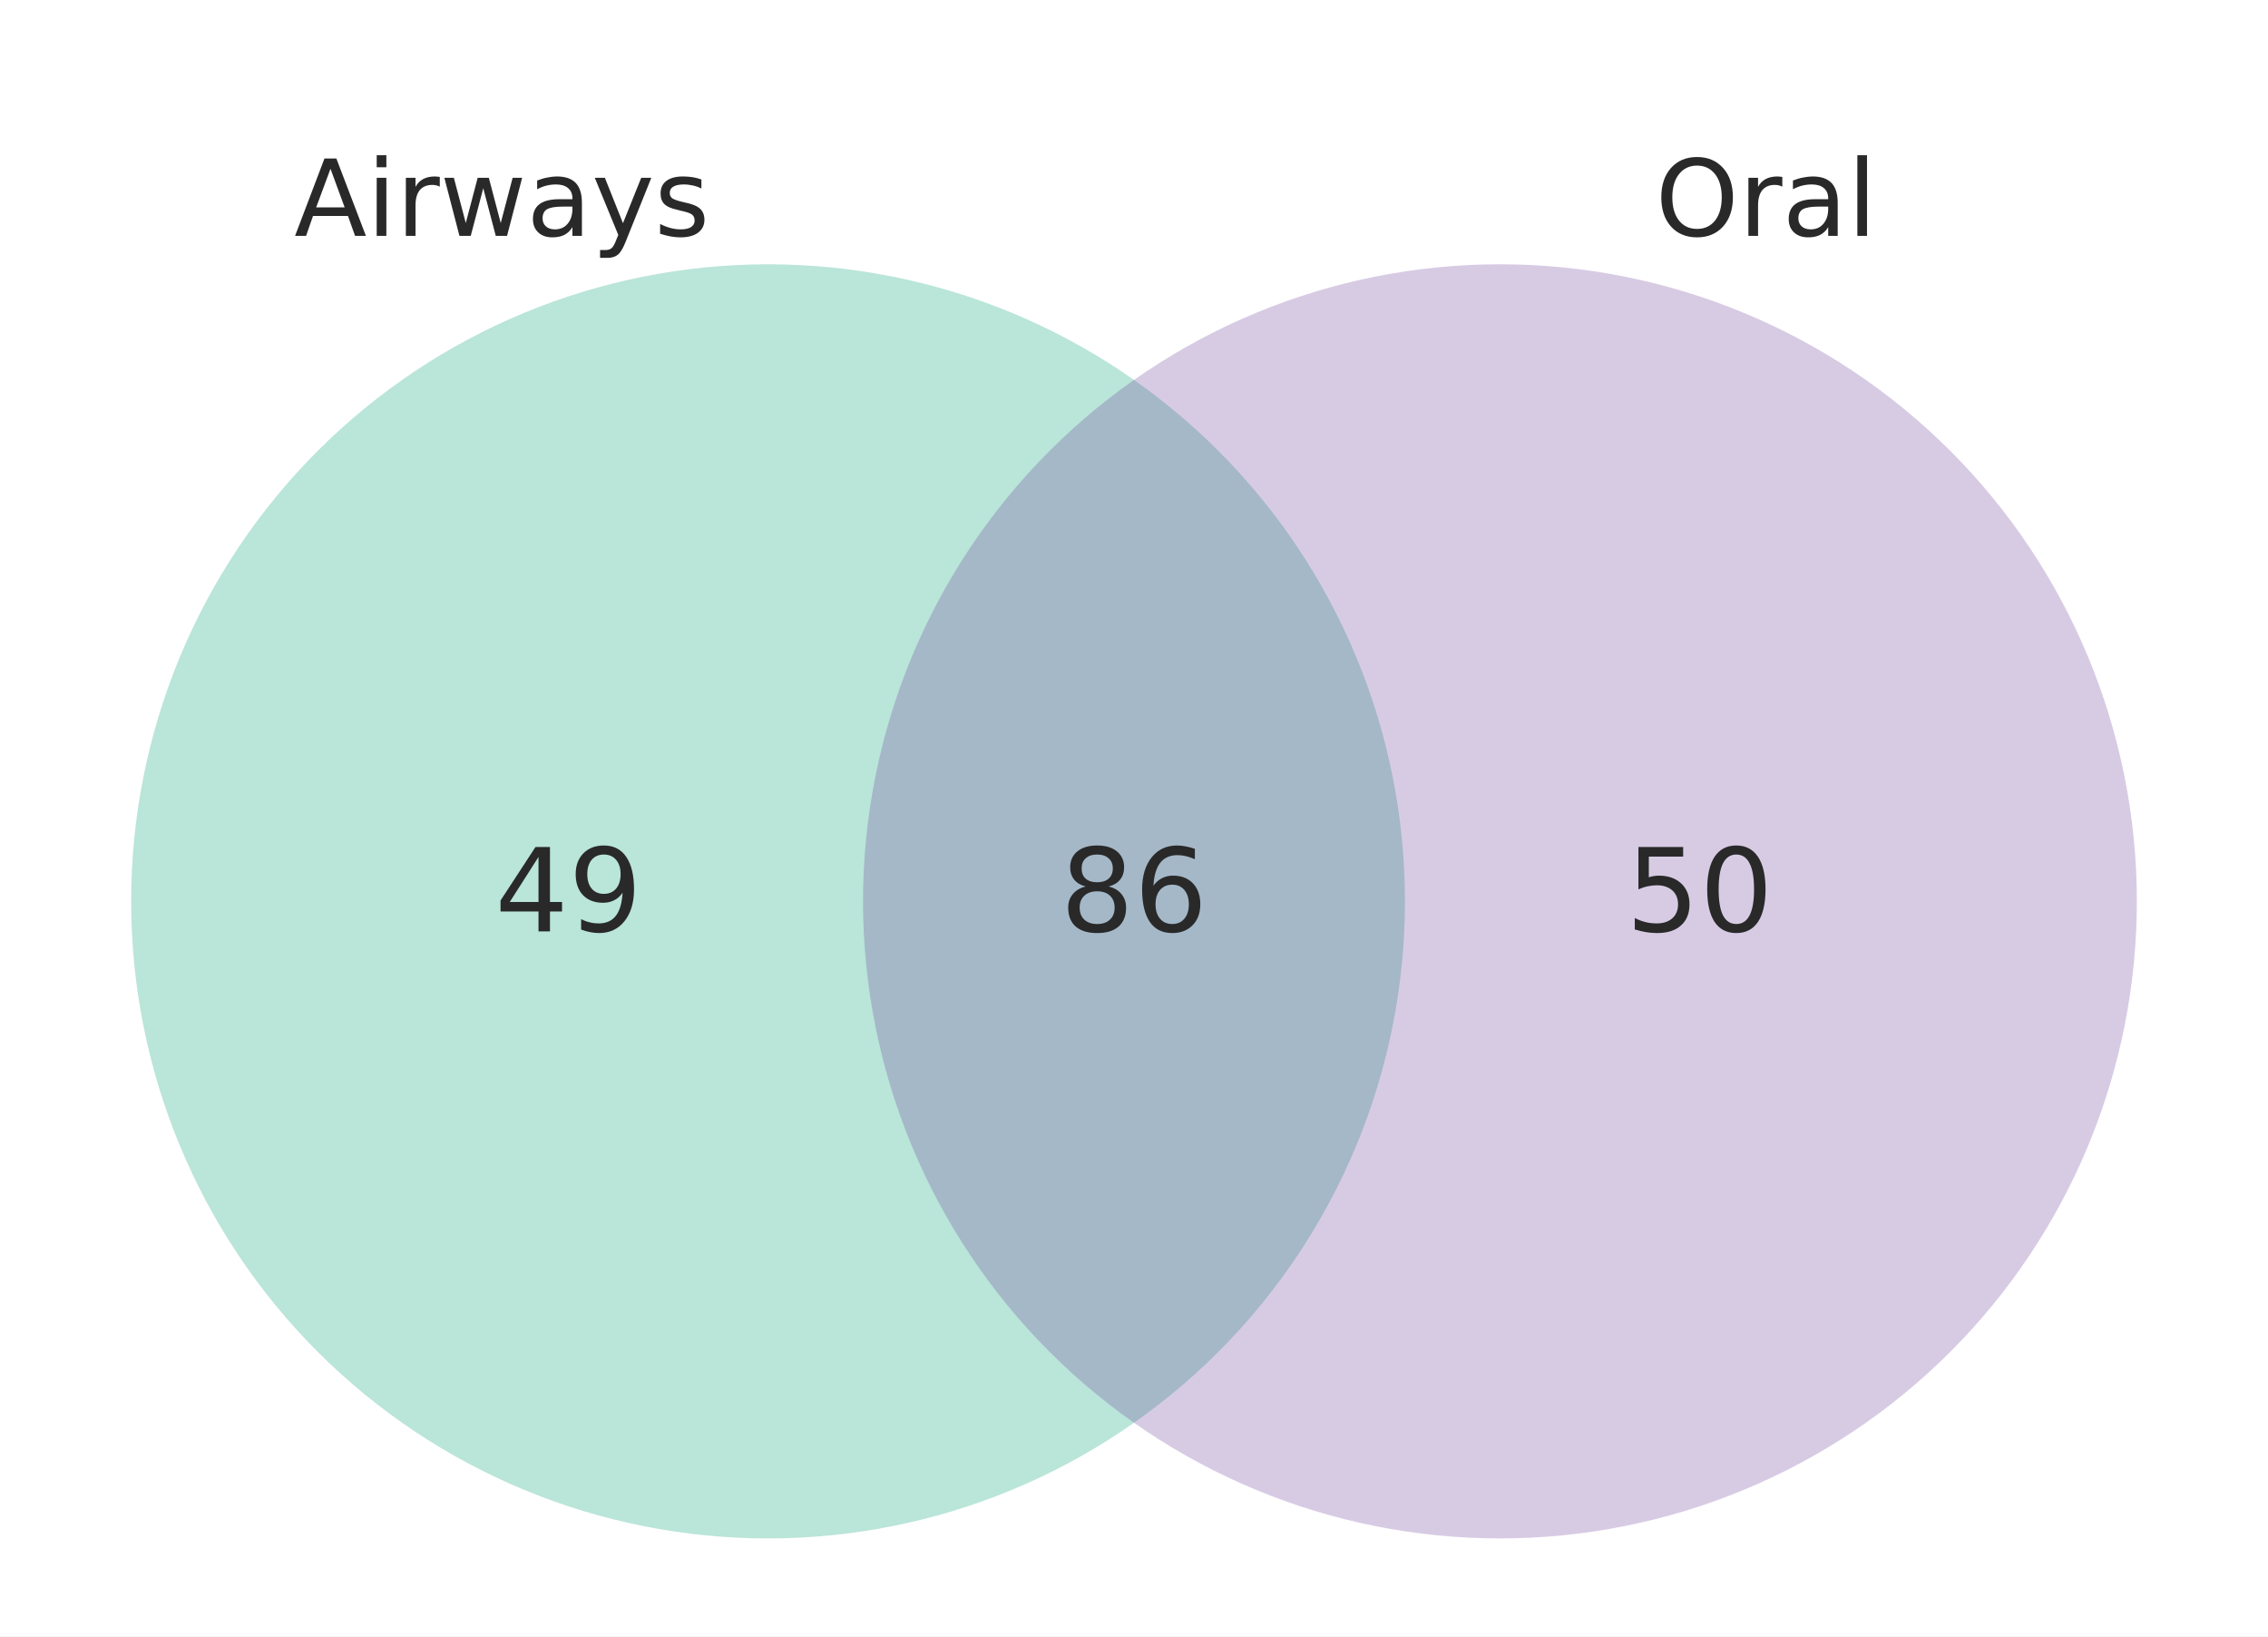
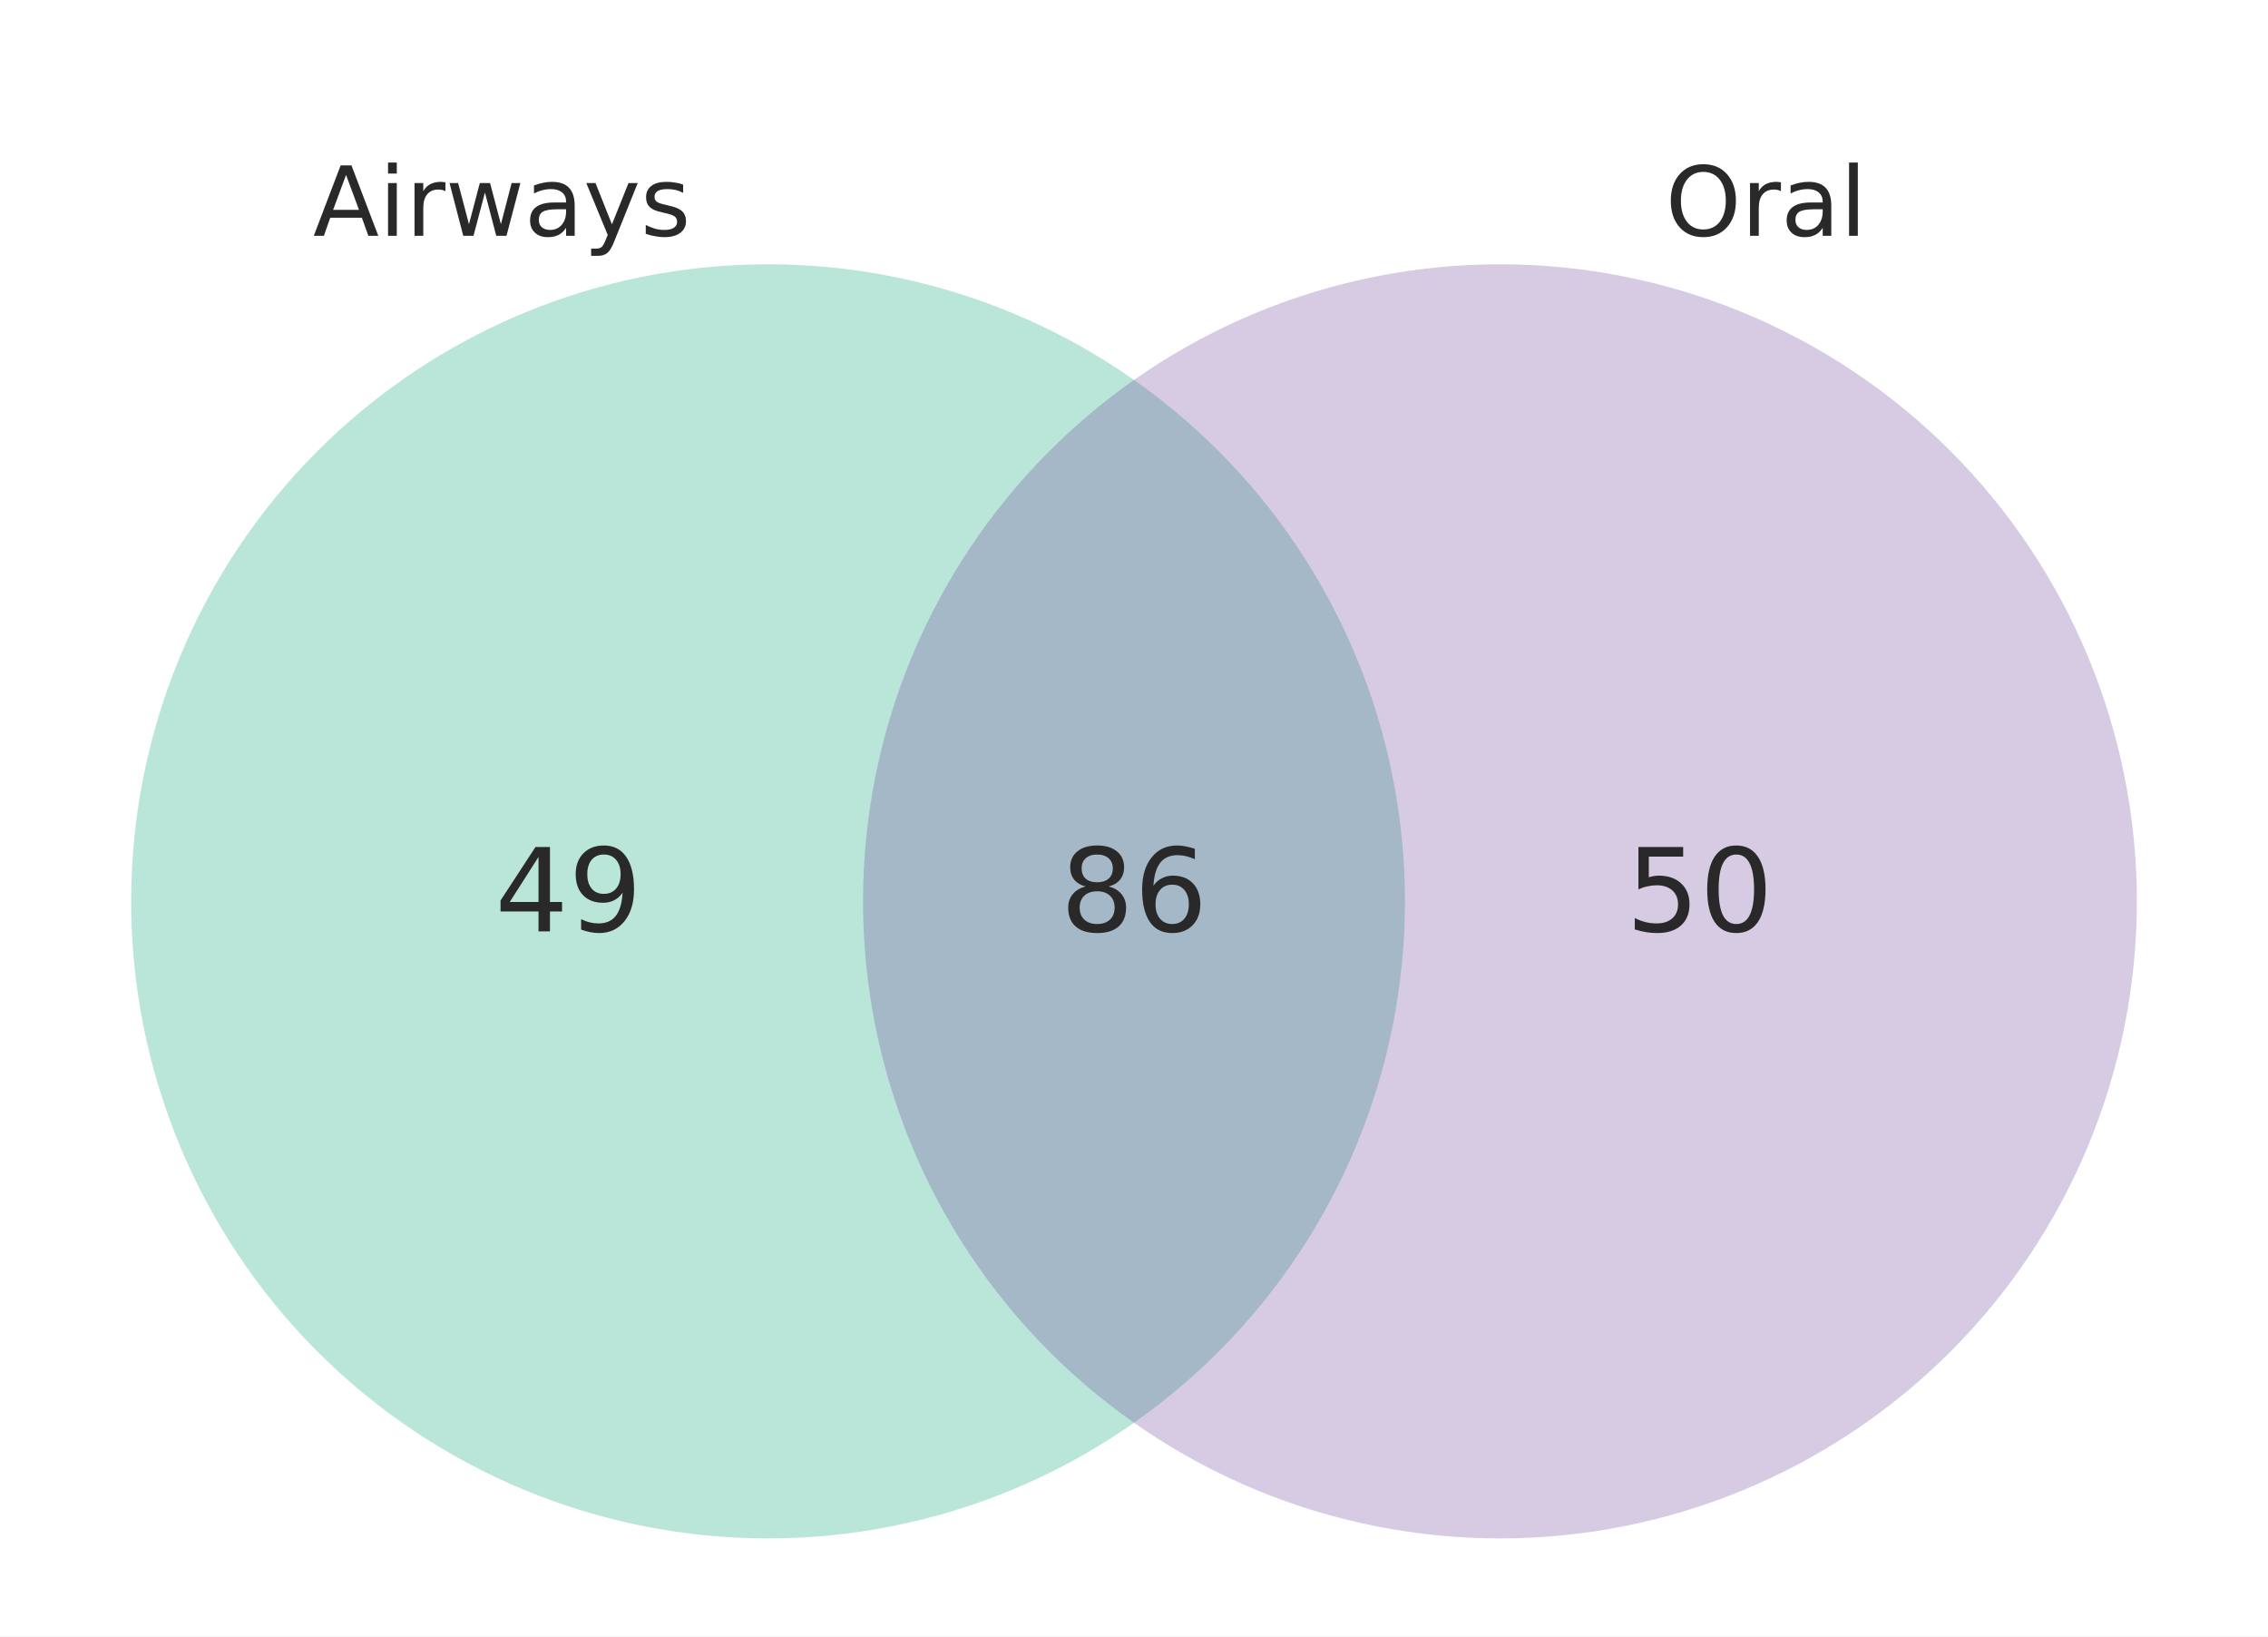
<svg xmlns="http://www.w3.org/2000/svg" width="235.174pt" height="169.632pt" viewBox="0 0 235.174 169.632" version="1.1">
  <defs>
    <style type="text/css">*{stroke-linejoin: round; stroke-linecap: butt}</style>
  </defs>
  <g id="figure_1">
    <g id="patch_1">
      <path d="M 0 169.632 L 235.174 169.632 L 235.174 0 L 0 0 z " style="fill: #ffffff" />
    </g>
    <g id="axes_1">
      <g id="patch_2">
        <path d="M 79.642 158.982 C 97.024 158.982 113.696 152.076 125.987 139.785 C 138.278 127.495 145.184 110.822 145.184 93.44 C 145.184 76.058 138.278 59.385 125.987 47.095 C 113.696 34.804 97.024 27.898 79.642 27.898 C 62.26 27.898 45.587 34.804 33.296 47.095 C 21.005 59.385 14.099 76.058 14.099 93.44 C 14.099 110.822 21.005 127.495 33.296 139.785 C 45.587 152.076 62.26 158.982 79.642 158.982 z " clip-path="url(#p224f1b9c10)" style="fill: #009e73; opacity: 0.27; stroke: #009e73; stroke-linejoin: miter" />
      </g>
      <g id="patch_3">
        <path d="M 155.533 158.982 C 172.915 158.982 189.587 152.076 201.878 139.785 C 214.169 127.495 221.075 110.822 221.075 93.44 C 221.075 76.058 214.169 59.385 201.878 47.095 C 189.587 34.804 172.915 27.898 155.533 27.898 C 138.151 27.898 121.478 34.804 109.187 47.095 C 96.896 59.385 89.99 76.058 89.99 93.44 C 89.99 110.822 96.896 127.495 109.187 139.785 C 121.478 152.076 138.151 158.982 155.533 158.982 z " clip-path="url(#p224f1b9c10)" style="fill: #6a3d9a; opacity: 0.27; stroke: #6a3d9a; stroke-linejoin: miter" />
      </g>
      <g id="text_1">
        <text style="font-size: 12px; font-family: 'DejaVu Sans'; text-anchor: middle; fill: #292929" x="58.944" y="96.557" transform="rotate(-0 58.944 96.55719)">49</text>
      </g>
      <g id="text_2">
        <text style="font-size: 12px; font-family: 'DejaVu Sans'; text-anchor: middle; fill: #292929" x="117.587" y="96.557" transform="rotate(-0 117.5872 96.55719)">86</text>
      </g>
      <g id="text_3">
        <text style="font-size: 12px; font-family: 'DejaVu Sans'; text-anchor: middle; fill: #292929" x="176.23" y="96.557" transform="rotate(-0 176.2304 96.55719)">50</text>
      </g>
      <g id="text_4">
-         <text style="font-size: 11px; font-family: 'DejaVu Sans'; text-anchor: middle; fill: #292929" x="52.045" y="24.448" transform="rotate(-0 52.0448 24.448)">Airways</text>
+         <text style="font-size: 10px; font-family: 'DejaVu Sans'; text-anchor: middle; fill: #292929" x="52.045" y="24.448" transform="rotate(-0 52.0448 24.448)">Airways</text>
      </g>
      <g id="text_5">
-         <text style="font-size: 11px; font-family: 'DejaVu Sans'; text-anchor: middle; fill: #292929" x="183.13" y="24.448" transform="rotate(-0 183.1296 24.448)">Oral</text>
+         <text style="font-size: 10px; font-family: 'DejaVu Sans'; text-anchor: middle; fill: #292929" x="183.13" y="24.448" transform="rotate(-0 183.1296 24.448)">Oral</text>
      </g>
    </g>
  </g>
  <defs>
    <clipPath id="p224f1b9c10">
      <rect x="7.2" y="7.2" width="220.774" height="155.232" />
    </clipPath>
  </defs>
</svg>
